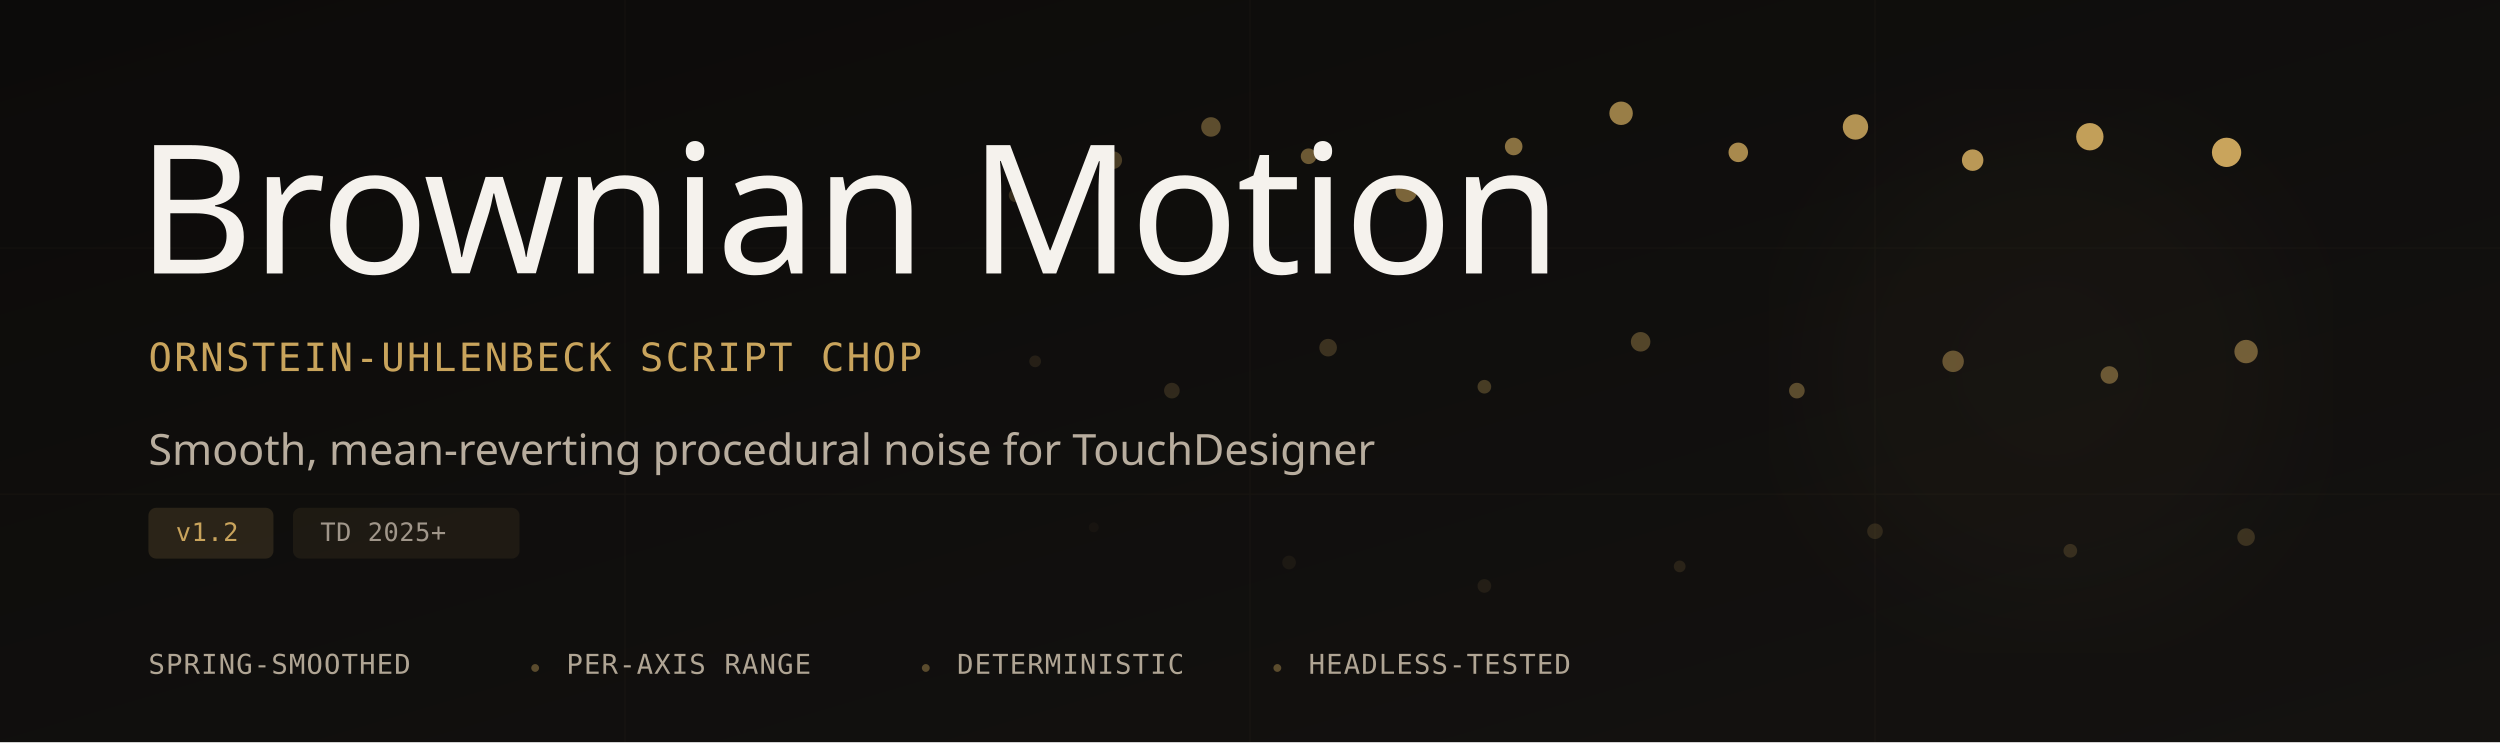
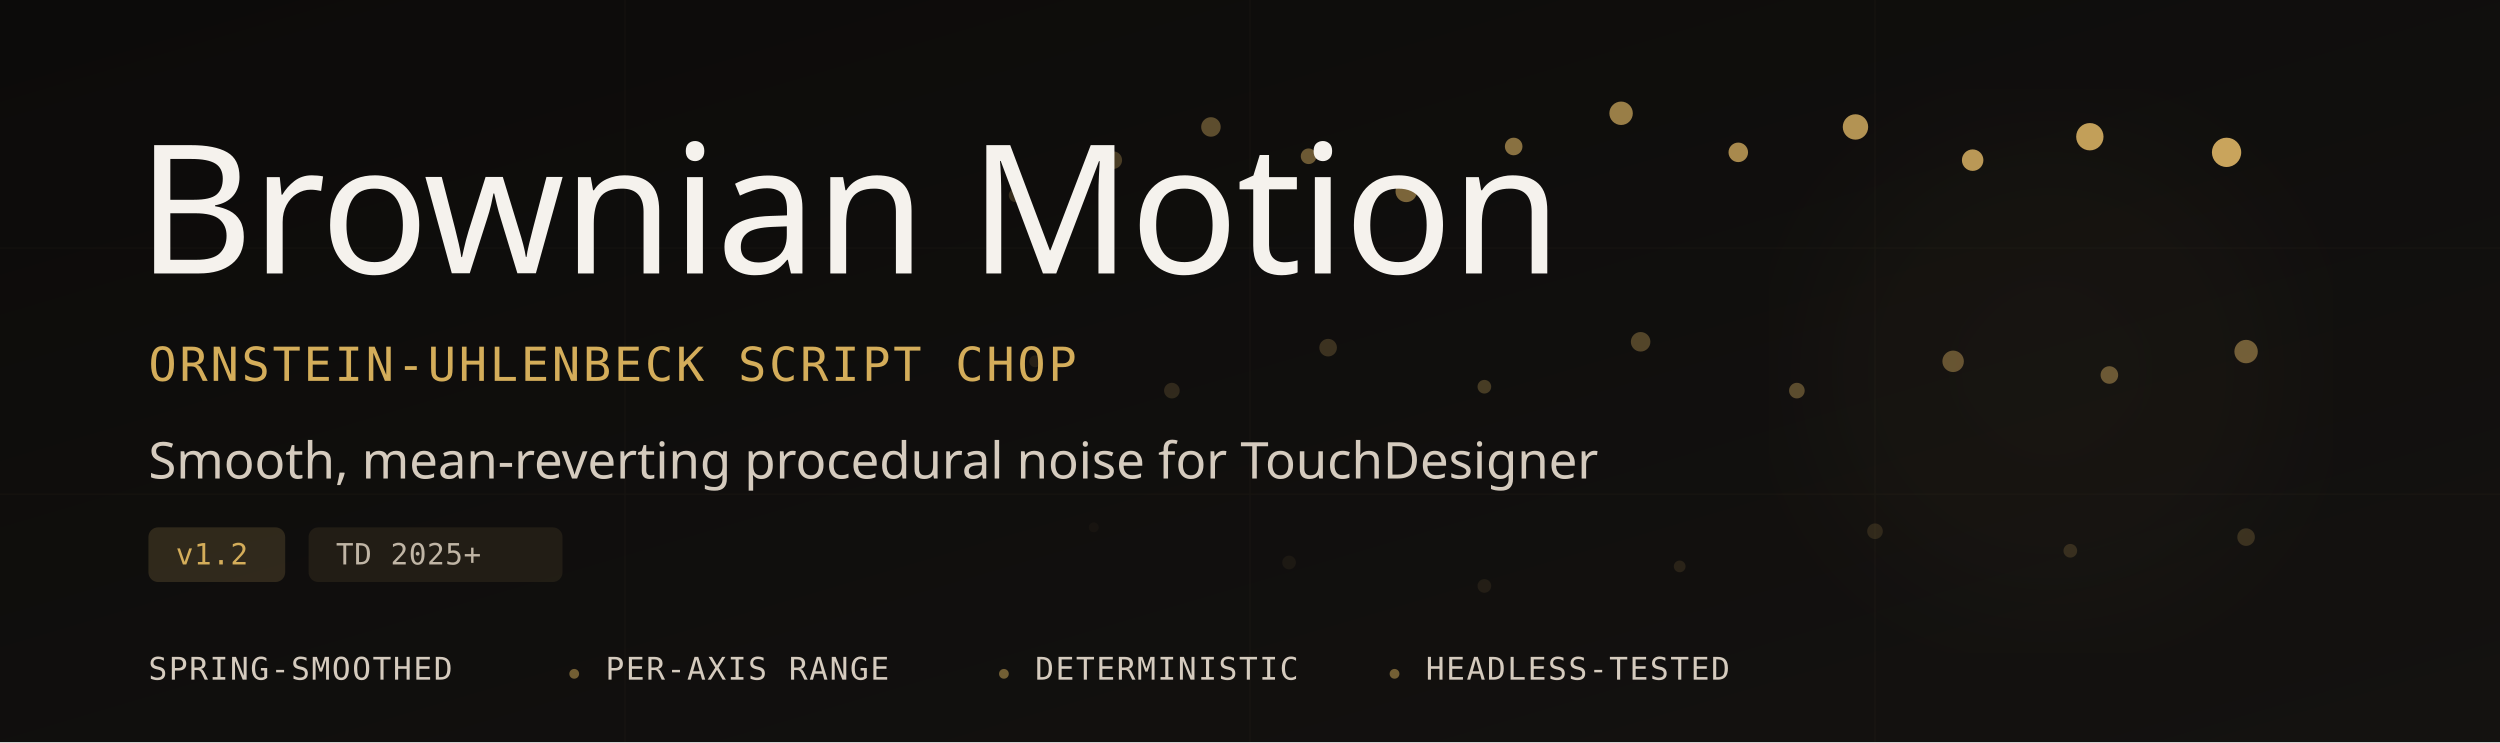
<svg xmlns="http://www.w3.org/2000/svg" viewBox="0 0 1280 380">
  <defs>
    <linearGradient id="bg" x1="0%" y1="0%" x2="100%" y2="100%">
      <stop offset="0%" stop-color="#0c0b0a" />
      <stop offset="100%" stop-color="#141210" />
    </linearGradient>
    <filter id="glow">
      <feGaussianBlur stdDeviation="30" />
    </filter>
  </defs>
  <rect width="1280" height="380" fill="url(#bg)" />
  <g opacity="0.04" stroke="#c9a45c" stroke-width="0.5">
    <line x1="0" y1="127" x2="1280" y2="127" />
    <line x1="0" y1="253" x2="1280" y2="253" />
    <line x1="320" y1="0" x2="320" y2="380" />
    <line x1="640" y1="0" x2="640" y2="380" />
    <line x1="960" y1="0" x2="960" y2="380" />
  </g>
  <circle cx="1050" cy="190" r="120" fill="#c9a45c" opacity="0.03" filter="url(#glow)" />
  <circle cx="520" cy="100" r="3.5" fill="#c9a45c" opacity="0.22" />
  <circle cx="570" cy="82" r="4.5" fill="#c9a45c" opacity="0.32" />
  <circle cx="620" cy="65" r="5" fill="#c9a45c" opacity="0.42" />
  <circle cx="670" cy="80" r="4" fill="#c9a45c" opacity="0.5" />
  <circle cx="720" cy="98" r="5.5" fill="#c9a45c" opacity="0.58" />
  <circle cx="775" cy="75" r="4.5" fill="#c9a45c" opacity="0.66" />
  <circle cx="830" cy="58" r="6" fill="#c9a45c" opacity="0.74" />
  <circle cx="890" cy="78" r="5" fill="#c9a45c" opacity="0.82" />
  <circle cx="950" cy="65" r="6.5" fill="#c9a45c" opacity="0.88" />
  <circle cx="1010" cy="82" r="5.5" fill="#c9a45c" opacity="0.92" />
  <circle cx="1070" cy="70" r="7" fill="#c9a45c" opacity="0.96" />
  <circle cx="1140" cy="78" r="7.5" fill="#c9a45c" />
  <circle cx="530" cy="185" r="3" fill="#c9a45c" opacity="0.12" />
  <circle cx="600" cy="200" r="4" fill="#c9a45c" opacity="0.18" />
  <circle cx="680" cy="178" r="4.5" fill="#c9a45c" opacity="0.24" />
  <circle cx="760" cy="198" r="3.5" fill="#c9a45c" opacity="0.3" />
  <circle cx="840" cy="175" r="5" fill="#c9a45c" opacity="0.36" />
  <circle cx="920" cy="200" r="4" fill="#c9a45c" opacity="0.4" />
  <circle cx="1000" cy="185" r="5.5" fill="#c9a45c" opacity="0.45" />
  <circle cx="1080" cy="192" r="4.5" fill="#c9a45c" opacity="0.48" />
  <circle cx="1150" cy="180" r="6" fill="#c9a45c" opacity="0.52" />
  <circle cx="560" cy="270" r="2.5" fill="#c9a45c" opacity="0.04" />
  <circle cx="660" cy="288" r="3.5" fill="#c9a45c" opacity="0.07" />
  <circle cx="760" cy="300" r="3.5" fill="#c9a45c" opacity="0.1" />
  <circle cx="860" cy="290" r="3" fill="#c9a45c" opacity="0.13" />
  <circle cx="960" cy="272" r="4" fill="#c9a45c" opacity="0.16" />
  <circle cx="1060" cy="282" r="3.5" fill="#c9a45c" opacity="0.19" />
  <circle cx="1150" cy="275" r="4.5" fill="#c9a45c" opacity="0.22" />
  <text x="70" y="140" font-family="'DM Sans', sans-serif" font-size="92" font-weight="300" fill="#f5f2ed" letter-spacing="-1">Brownian Motion</text>
-   <text x="76" y="190" font-family="'Space Mono', monospace" font-size="20" fill="#c9a45c" letter-spacing="0.06em">ORNSTEIN-UHLENBECK SCRIPT CHOP</text>
-   <text x="76" y="238" font-family="'DM Sans', sans-serif" font-size="22" fill="#b8ad9e" font-weight="300">Smooth, mean-reverting procedural noise for TouchDesigner</text>
-   <g transform="translate(76, 260)">
-     <rect width="64" height="26" rx="4" fill="#c9a45c" opacity="0.15" />
-     <text x="14" y="17" font-family="'Space Mono', monospace" font-size="13" fill="#c9a45c" letter-spacing="0.02em">v1.2</text>
+   <text x="76" y="195" font-family="'Space Mono', monospace" font-size="24" fill="#d4ad5a" letter-spacing="0.06em">ORNSTEIN-UHLENBECK SCRIPT CHOP</text>
+   <text x="76" y="245" font-family="'DM Sans', sans-serif" font-size="26" fill="#d5cbbe" font-weight="300">Smooth, mean-reverting procedural noise for TouchDesigner</text>
+   <g transform="translate(76, 270)">
+     <rect width="70" height="28" rx="5" fill="#c9a45c" opacity="0.18" />
+     <text x="14" y="19" font-family="'Space Mono', monospace" font-size="15" fill="#d4ad5a" letter-spacing="0.02em">v1.2</text>
  </g>
-   <g transform="translate(150, 260)">
-     <rect width="116" height="26" rx="4" fill="#c9a45c" opacity="0.08" />
-     <text x="14" y="17" font-family="'Space Mono', monospace" font-size="13" fill="#a0968a" letter-spacing="0.02em">TD 2025+</text>
+   <g transform="translate(158, 270)">
+     <rect width="130" height="28" rx="5" fill="#c9a45c" opacity="0.1" />
+     <text x="14" y="19" font-family="'Space Mono', monospace" font-size="15" fill="#c0b5a5" letter-spacing="0.02em">TD 2025+</text>
  </g>
-   <g font-family="'Space Mono', monospace" font-size="14" fill="#b0a594" letter-spacing="0.04em">
-     <text x="76" y="345">SPRING-SMOOTHED</text>
-     <text x="290" y="345">PER-AXIS RANGE</text>
-     <text x="490" y="345">DETERMINISTIC</text>
-     <text x="670" y="345">HEADLESS-TESTED</text>
+   <g font-family="'Space Mono', monospace" font-size="16" fill="#d5cbbe" letter-spacing="0.05em">
+     <text x="76" y="348">SPRING-SMOOTHED</text>
+     <text x="310" y="348">PER-AXIS RANGE</text>
+     <text x="530" y="348">DETERMINISTIC</text>
+     <text x="730" y="348">HEADLESS-TESTED</text>
  </g>
-   <g fill="#c9a45c" opacity="0.4">
-     <circle cx="274" cy="342" r="2" />
-     <circle cx="474" cy="342" r="2" />
-     <circle cx="654" cy="342" r="2" />
+   <g fill="#d4ad5a" opacity="0.5">
+     <circle cx="294" cy="345" r="2.5" />
+     <circle cx="514" cy="345" r="2.5" />
+     <circle cx="714" cy="345" r="2.5" />
  </g>
</svg>
